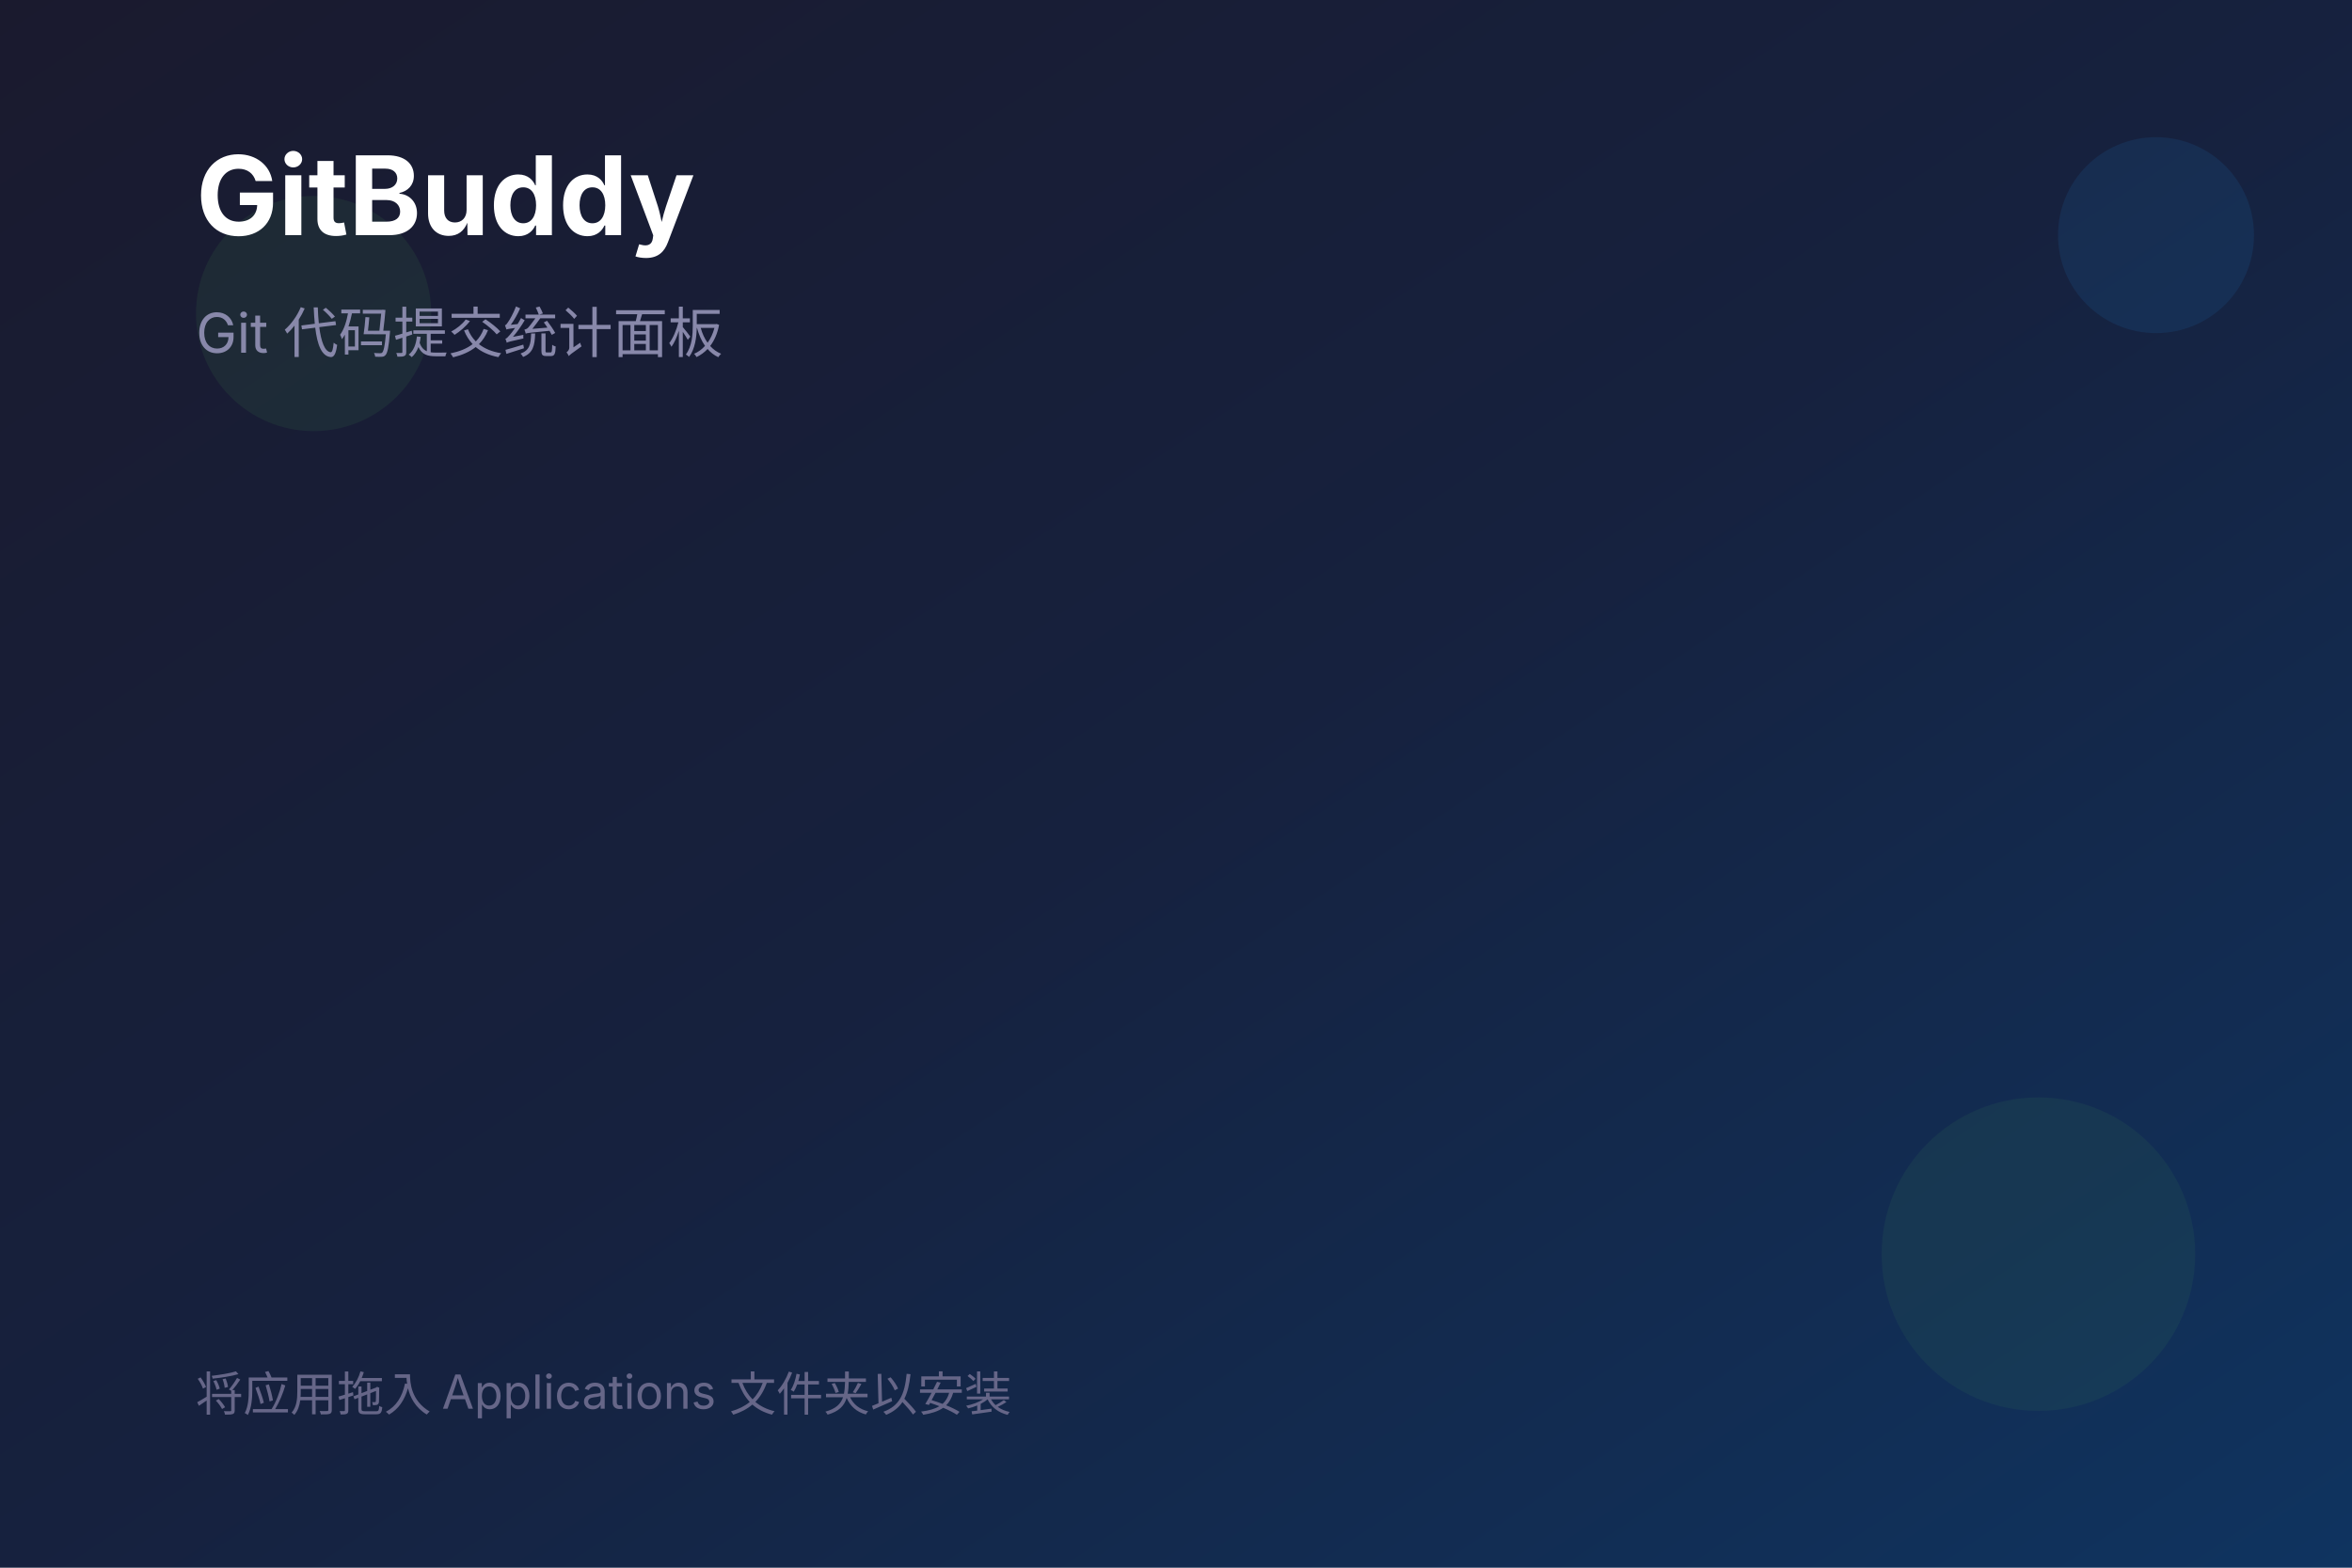
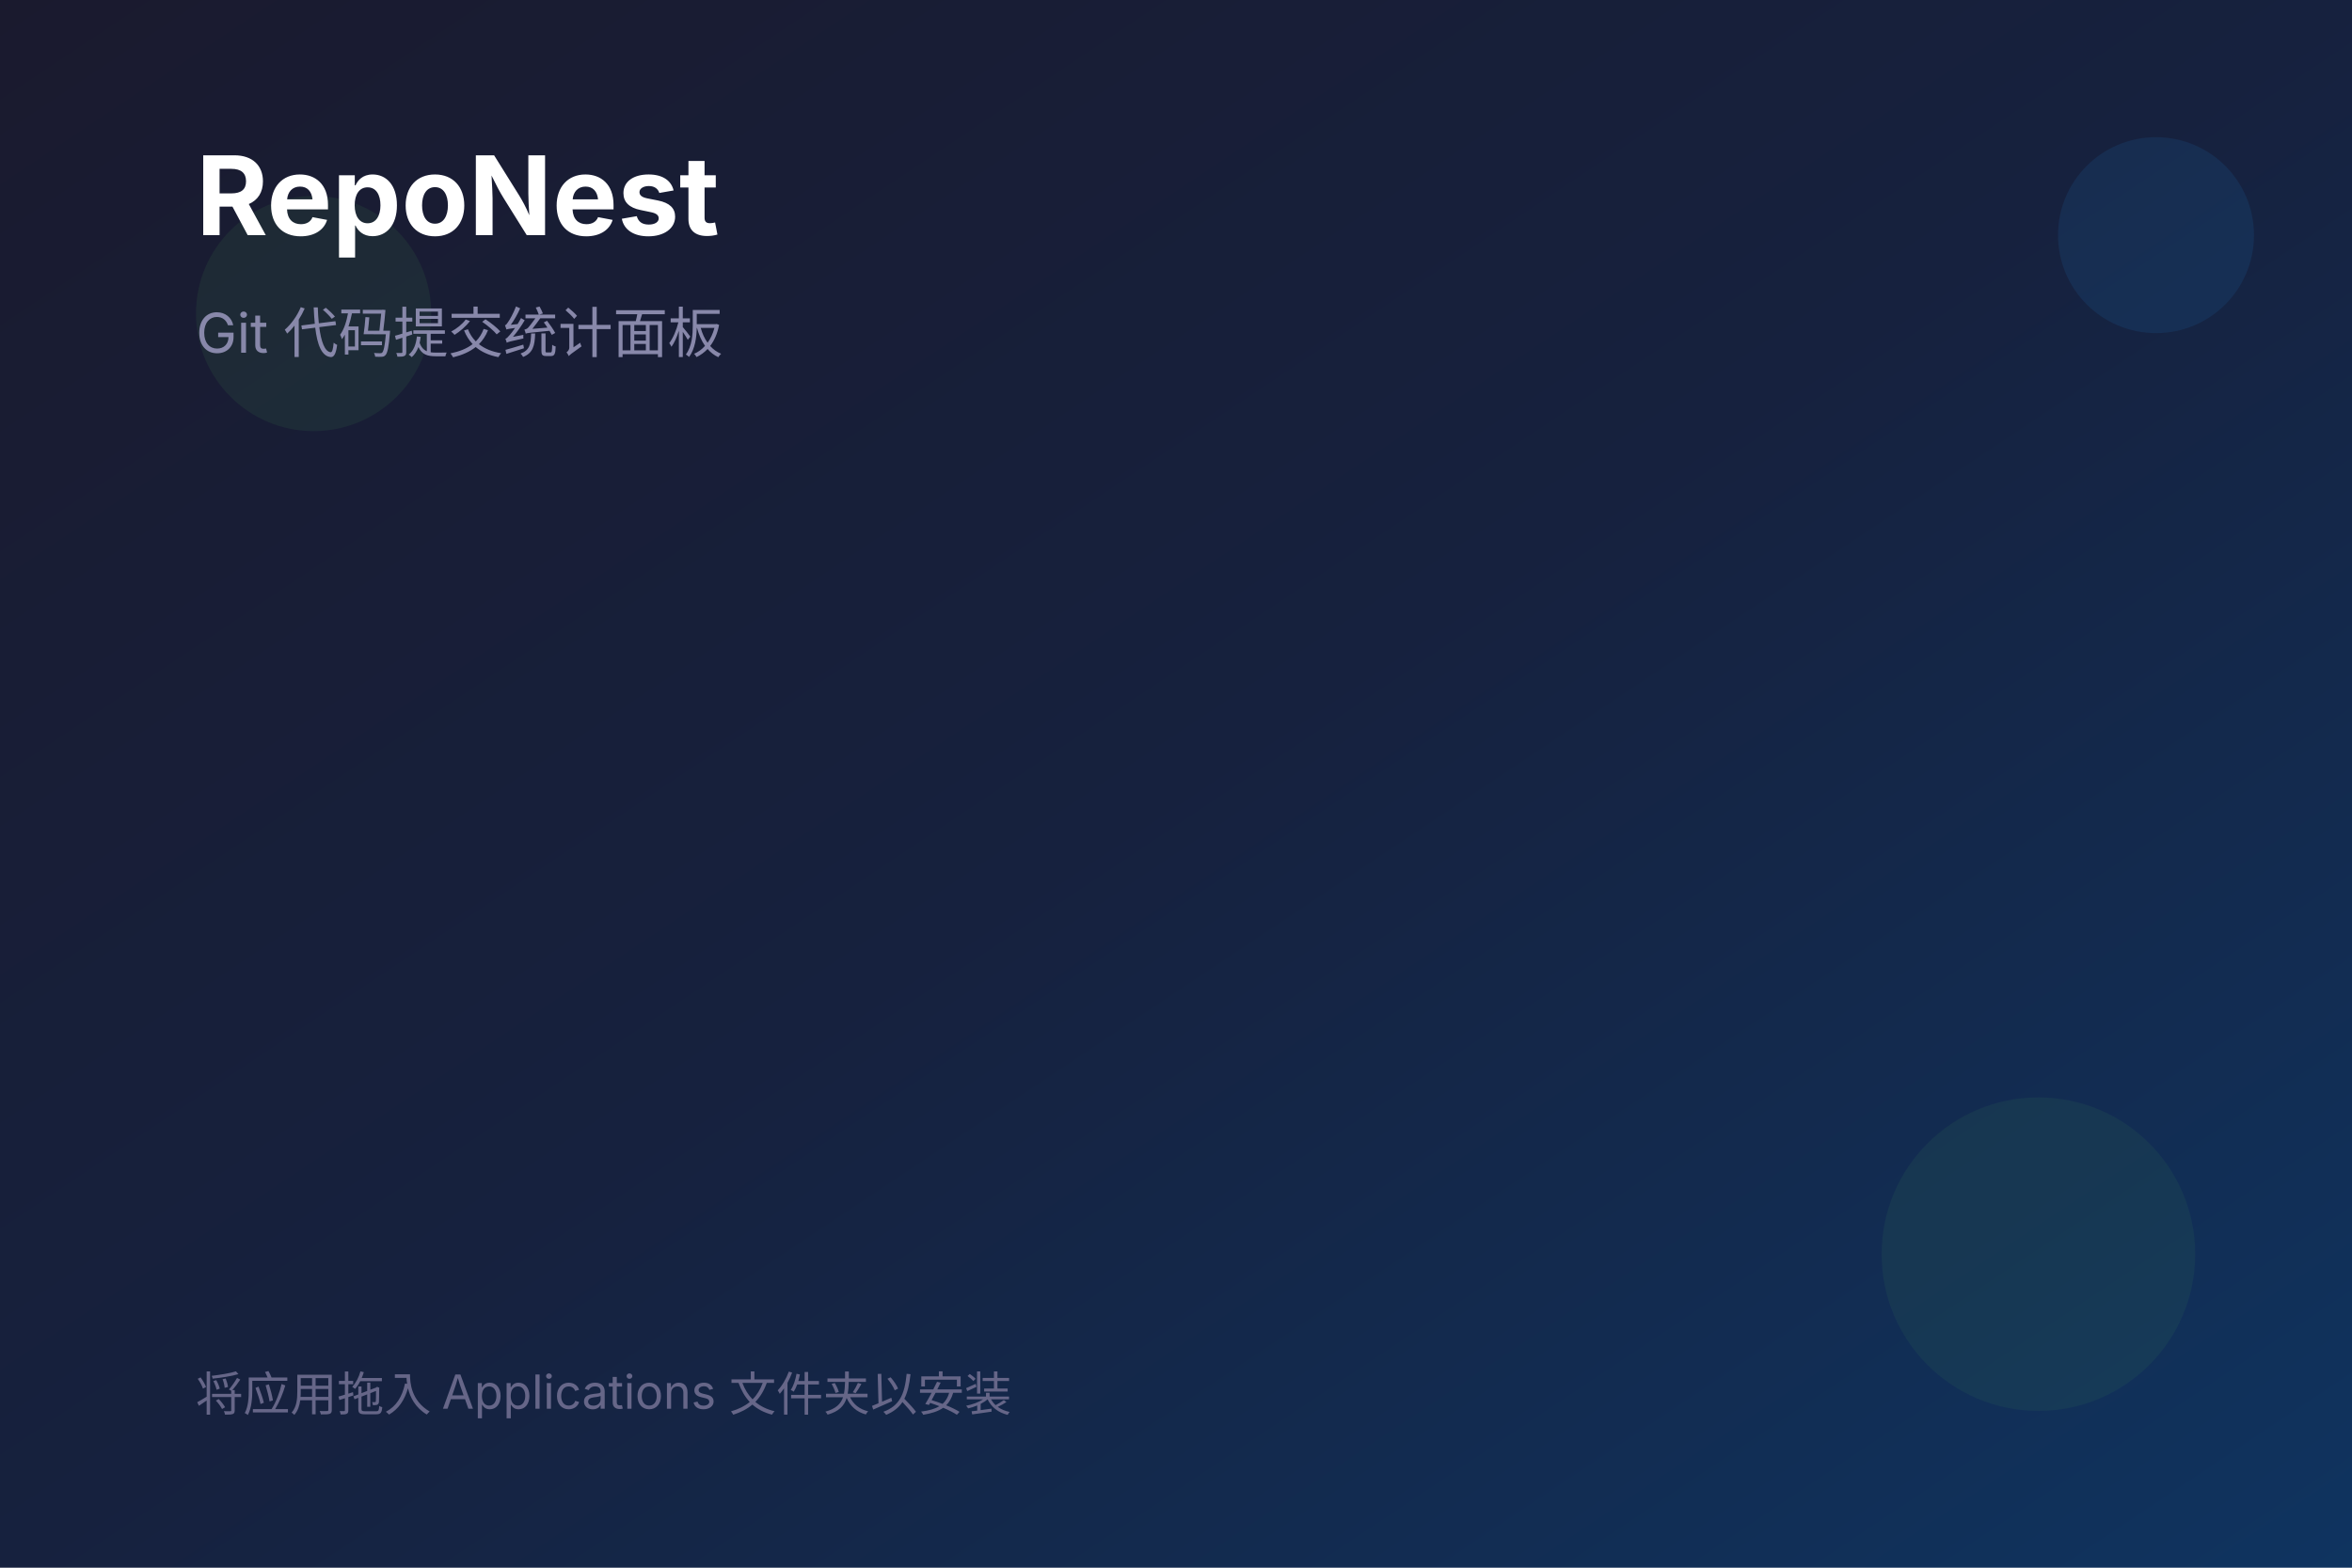
<svg xmlns="http://www.w3.org/2000/svg" width="600" height="400" viewBox="0 0 600 400">
  <defs>
    <linearGradient id="bg-gradient" x1="0%" y1="0%" x2="100%" y2="100%">
      <stop offset="0%" style="stop-color:#1a1a2e" />
      <stop offset="50%" style="stop-color:#16213e" />
      <stop offset="100%" style="stop-color:#0f3460" />
    </linearGradient>
    <filter id="glow">
      <feGaussianBlur stdDeviation="3" result="coloredBlur" />
      <feMerge>
        <feMergeNode in="coloredBlur" />
        <feMergeNode in="SourceGraphic" />
      </feMerge>
    </filter>
  </defs>
  <rect width="600" height="400" fill="url(#bg-gradient)" />
  <circle cx="80" cy="80" r="30" fill="#4caf50" opacity="0.1" />
  <circle cx="520" cy="320" r="40" fill="#4caf50" opacity="0.08" />
  <circle cx="550" cy="60" r="25" fill="#2196f3" opacity="0.1" />
-   <text x="50" y="60" font-family="-apple-system, BlinkMacSystemFont, sans-serif" font-size="28" font-weight="700" fill="white">GitBuddy</text>
+   <text x="50" y="60" font-family="-apple-system, BlinkMacSystemFont, sans-serif" font-size="28" font-weight="700" fill="white">RepoNest</text>
  <text x="50" y="90" font-family="-apple-system, BlinkMacSystemFont, sans-serif" font-size="14" fill="#8888aa">Git 代码提交统计面板</text>
  <text x="50" y="360" font-family="-apple-system, BlinkMacSystemFont, sans-serif" font-size="12" fill="#666688">将应用拖入 Applications 文件夹以安装</text>
</svg>
